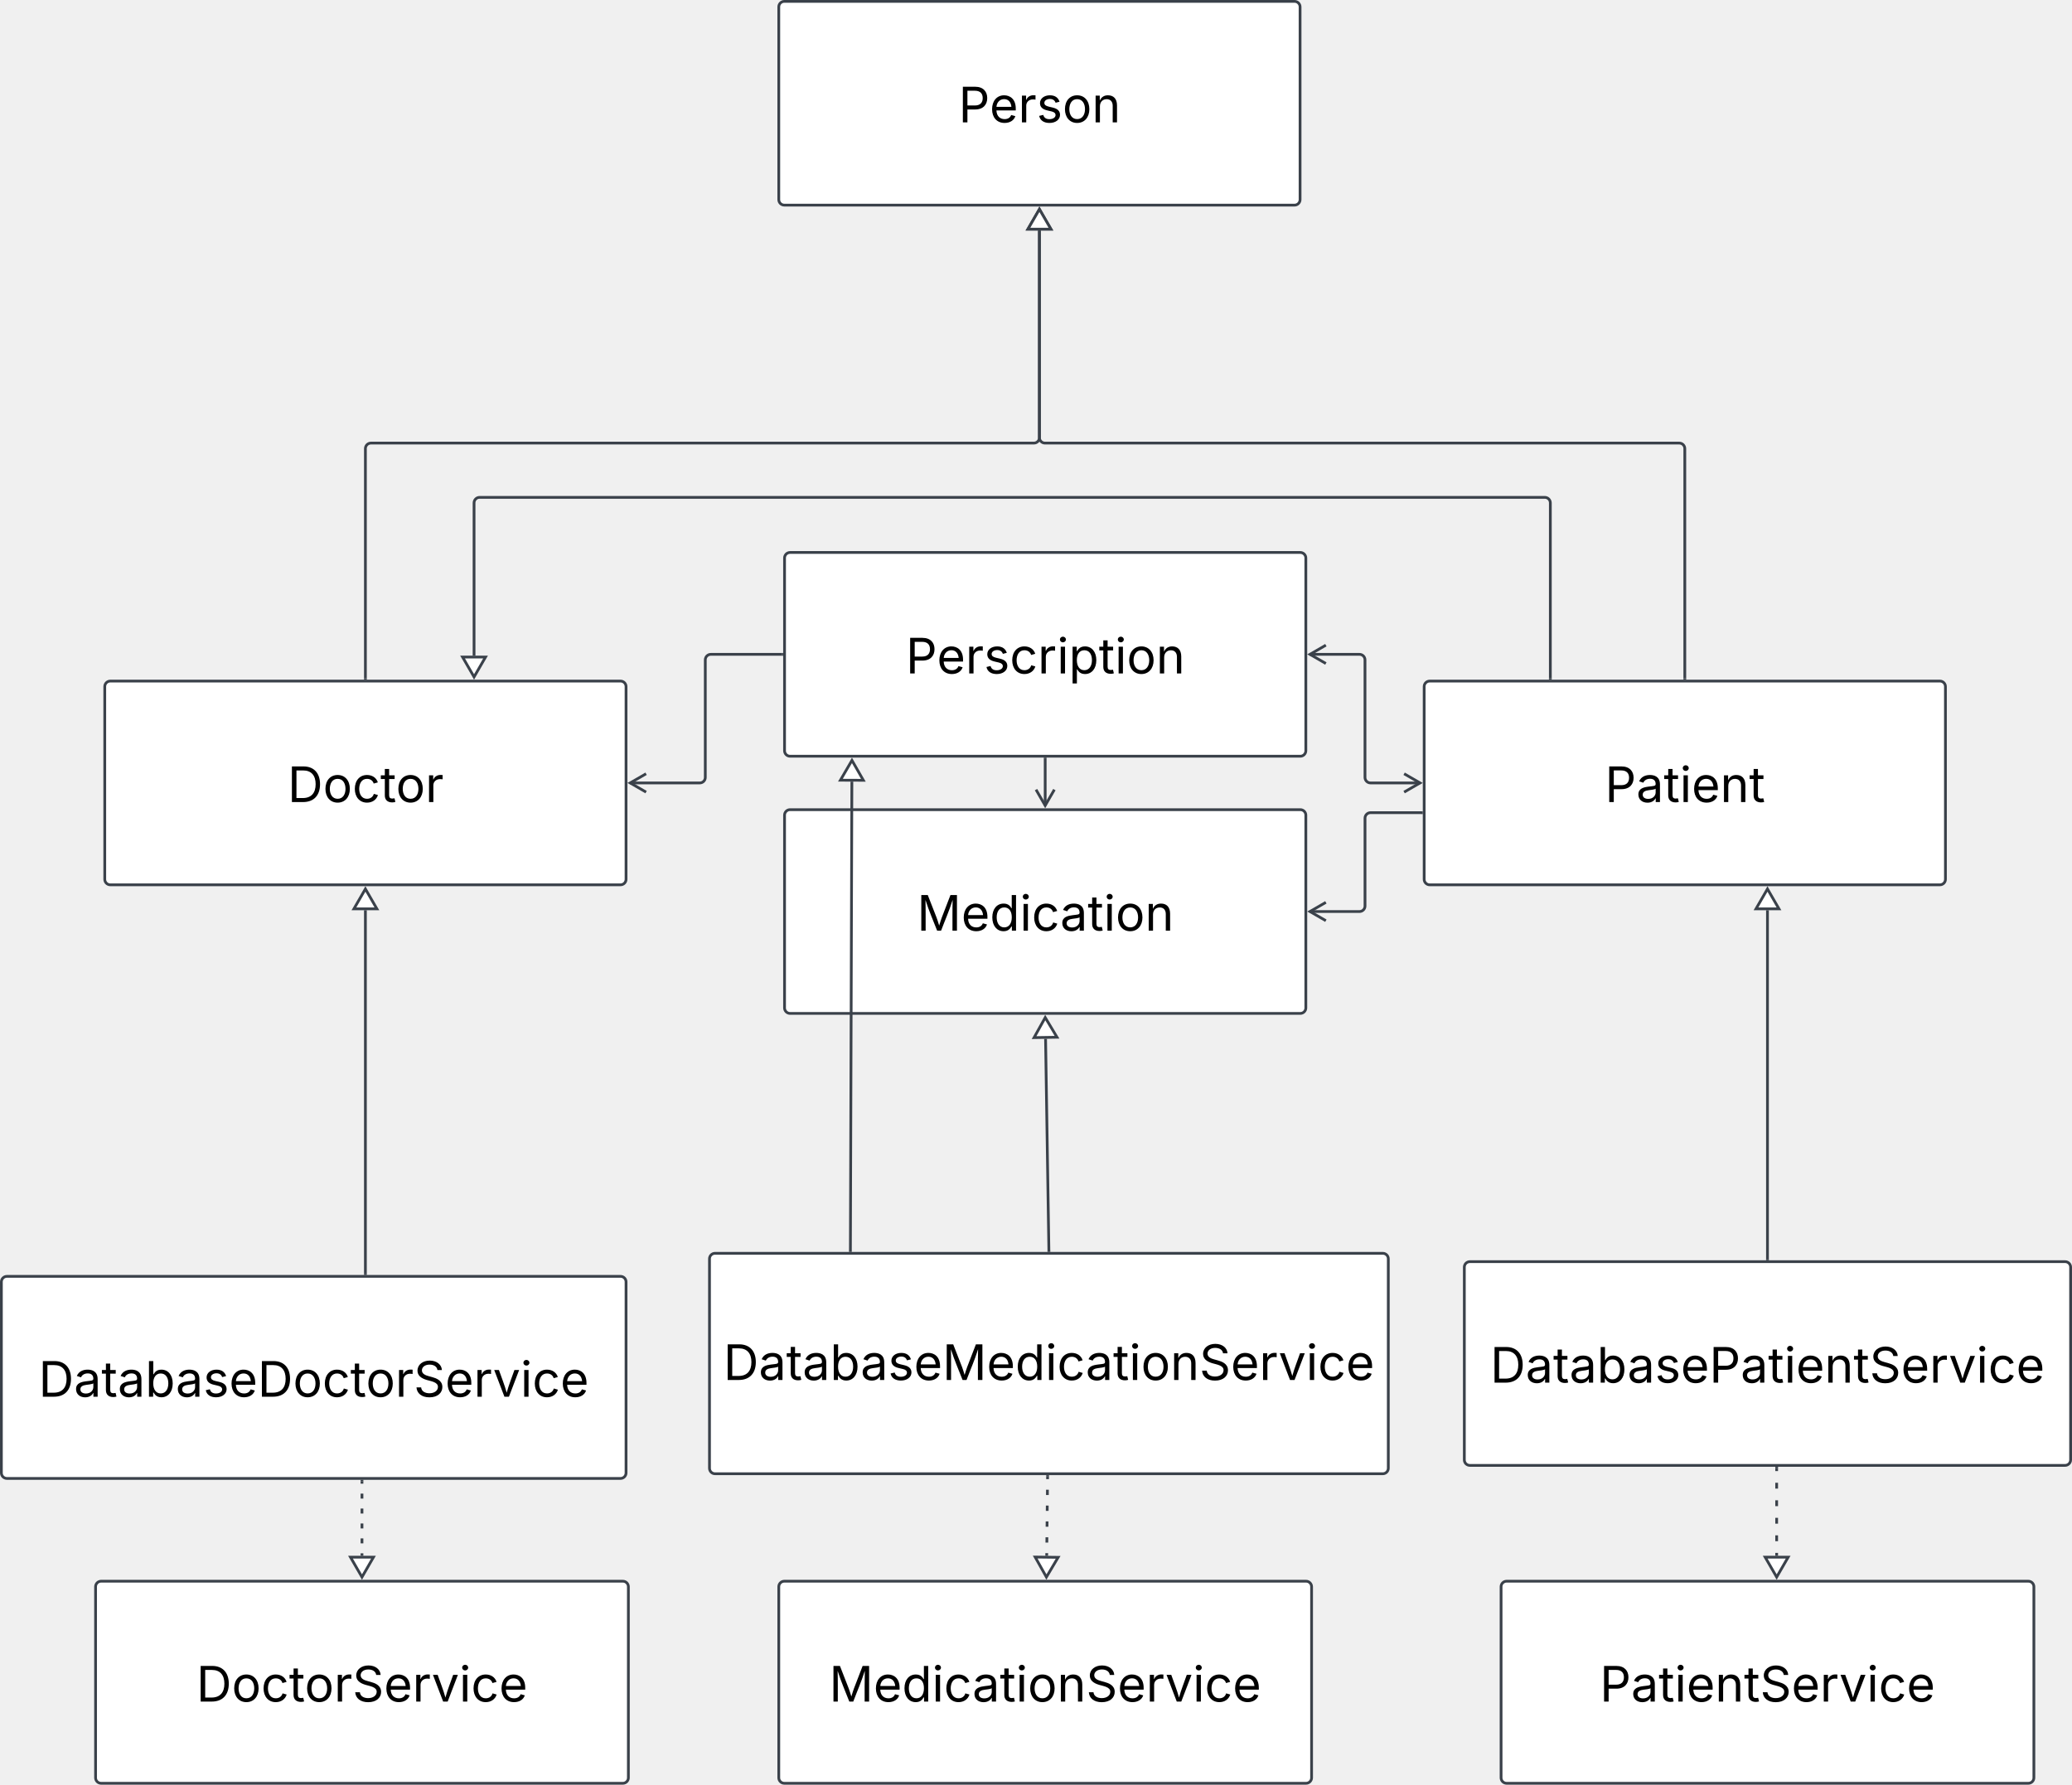
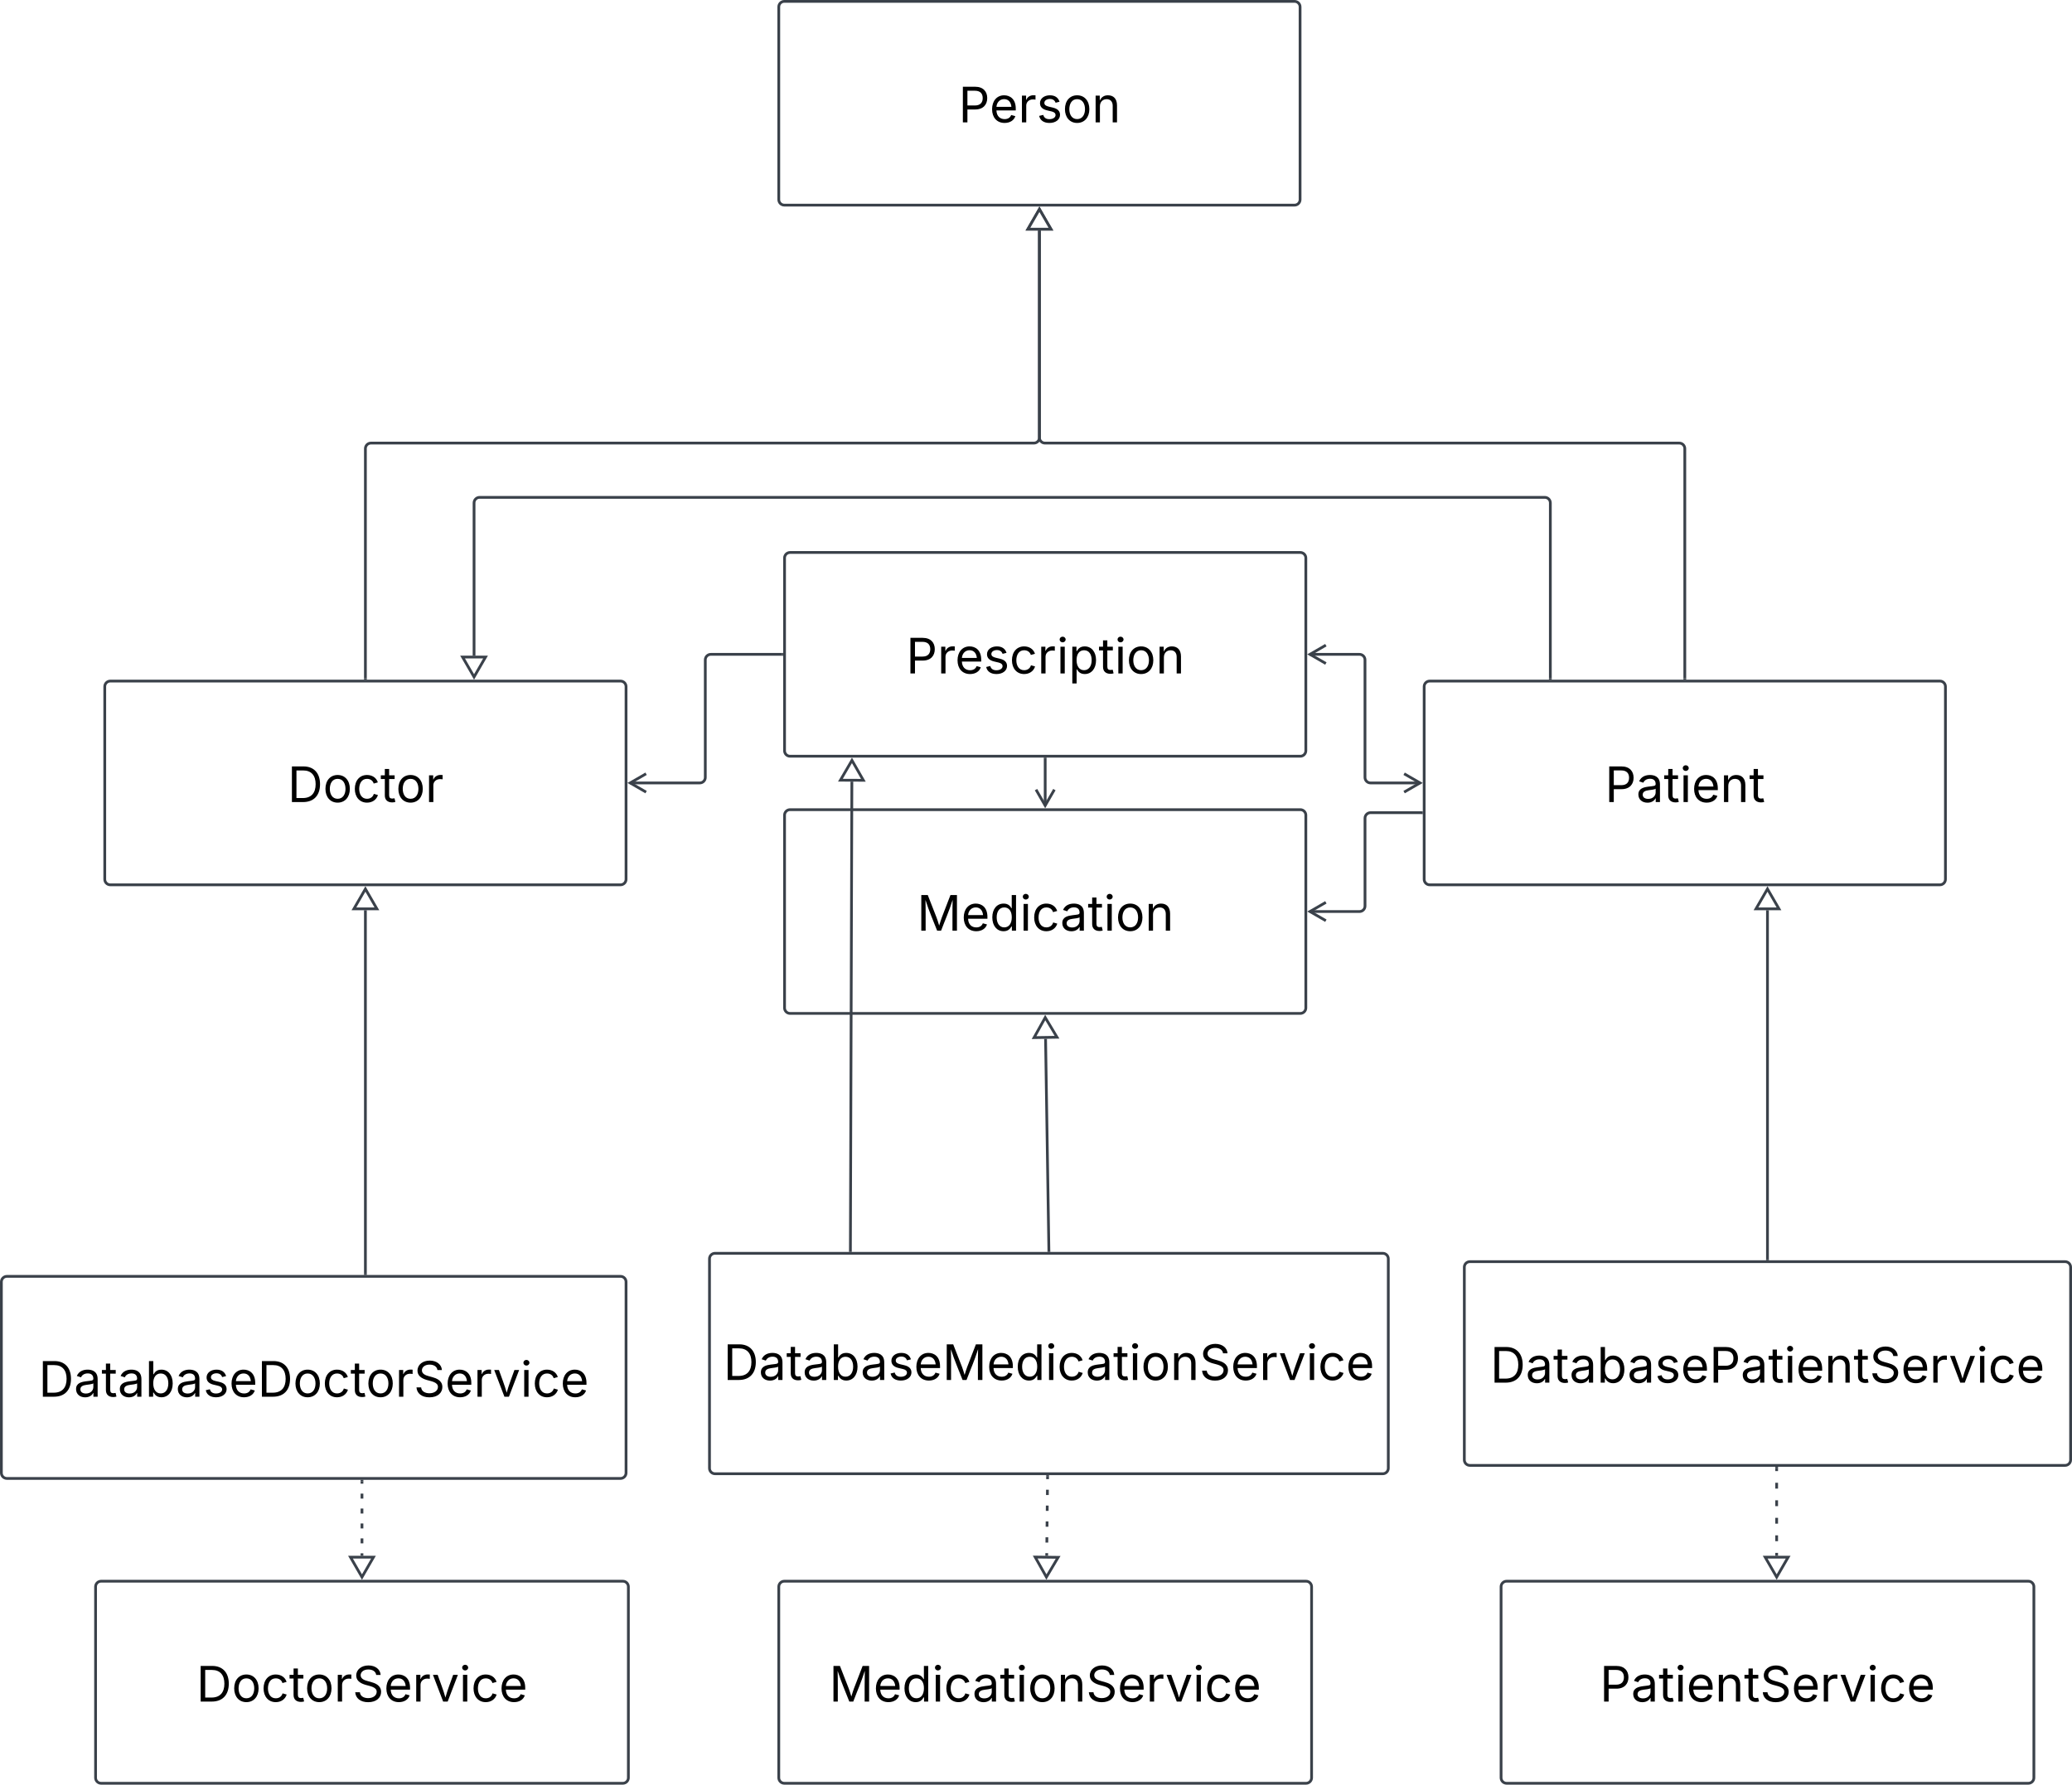
<svg xmlns="http://www.w3.org/2000/svg" xmlns:ns1="lucid" xmlns:xlink="http://www.w3.org/1999/xlink" width="2255.54" height="1943">
  <g transform="translate(-7218.5 1301.5)" ns1:page-tab-id="0_0">
+     <path d="M-500-2000H9500v3500H-500z" fill="#fff" />
    <path d="M7990.84 69a6 6 0 0 1 6-6h726.94a6 6 0 0 1 6 6v228a6 6 0 0 1-6 6h-726.94a6 6 0 0 1-6-6z" stroke="#3a414a" stroke-width="3" fill="#fff" />
    <use xlink:href="#a" transform="matrix(1,0,0,1,8002.843,75) translate(3.111979 125.9167)" />
    <path d="M8768.82-554a6 6 0 0 1 6-6h555.45a6 6 0 0 1 6 6v209.82a6 6 0 0 1-6 6h-555.45a6 6 0 0 1-6-6z" stroke="#3a414a" stroke-width="3" fill="#fff" />
    <use xlink:href="#b" transform="matrix(1,0,0,1,8780.815,-548) translate(184.7865 119.7292)" />
    <path d="M7332.54-554a6 6 0 0 1 6-6H7894a6 6 0 0 1 6 6v209.82a6 6 0 0 1-6 6h-555.46a6 6 0 0 1-6-6z" stroke="#3a414a" stroke-width="3" fill="#fff" />
    <use xlink:href="#c" transform="matrix(1,0,0,1,7344.543,-548) translate(187.0391 119.7292)" />
    <path d="M8072.54-694a6 6 0 0 1 6-6H8634a6 6 0 0 1 6 6v209.82a6 6 0 0 1-6 6h-555.46a6 6 0 0 1-6-6z" stroke="#3a414a" stroke-width="3" fill="#fff" />
-     <use xlink:href="#d" transform="matrix(1,0,0,1,8084.543,-688) translate(120.0469 119.7292)" />
+     <use xlink:href="#d" transform="matrix(1,0,0,1,8084.543,-688) translate(120.3464 119.7292)" />
    <path d="M8066.27-1294a6 6 0 0 1 6-6h555.46a6 6 0 0 1 6 6v209.82a6 6 0 0 1-6 6h-555.46a6 6 0 0 1-6-6z" stroke="#3a414a" stroke-width="3" fill="#fff" />
    <use xlink:href="#e" transform="matrix(1,0,0,1,8078.272,-1288) translate(183.7057 119.7292)" />
    <path d="M8072.54-414a6 6 0 0 1 6-6H8634a6 6 0 0 1 6 6v209.82a6 6 0 0 1-6 6h-555.46a6 6 0 0 1-6-6z" stroke="#3a414a" stroke-width="3" fill="#fff" />
    <use xlink:href="#f" transform="matrix(1,0,0,1,8084.543,-408) translate(132.1823 119.7292)" />
    <path d="M7616.27-563v-250.1a6 6 0 0 1 6-6H8344a6 6 0 0 0 6-6v-225.43" stroke="#3a414a" stroke-width="3" fill="none" />
    <path d="M7617.75-561.5h-2.95v-1.54h2.95z" stroke="#3a414a" stroke-width=".05" fill="#3a414a" />
    <path d="M8350-1073.68l12.5 21.65h-25z" stroke="#3a414a" stroke-width="3" fill="#fff" />
    <path d="M9052.54-563v-250.1a6 6 0 0 0-6-6H8356a6 6 0 0 1-6-6v-225.43" stroke="#3a414a" stroke-width="3" fill="none" />
    <path d="M9054.02-561.5h-2.95v-1.54h2.95z" stroke="#3a414a" stroke-width=".05" fill="#3a414a" />
    <path d="M8350-1073.68l12.5 21.65h-25z" stroke="#3a414a" stroke-width="3" fill="#fff" />
    <path d="M8069.54-589.1h-77.27a6 6 0 0 0-6 6v128a6 6 0 0 1-6 6h-76.04" stroke="#3a414a" stroke-width="3" fill="none" />
    <path d="M8071.04-587.6h-1.53v-2.96h1.54z" stroke="#3a414a" stroke-width=".05" fill="#3a414a" />
    <path d="M7921.82-439.1l-17.32-10 17.32-10M8356.27-475.18v50.95" stroke="#3a414a" stroke-width="3" fill="none" />
    <path d="M8357.75-475.14h-2.95v-1.54h2.95z" stroke="#3a414a" stroke-width=".05" fill="#3a414a" />
    <path d="M8366.27-441.82l-10 17.32-10-17.32M8764.6-449.1h-54.2a6 6 0 0 1-6-6v-128a6 6 0 0 0-6-6h-54.17" stroke="#3a414a" stroke-width="3" fill="none" />
    <path d="M8747-459.1l17.32 10-17.33 10M8661.82-579.1l-17.32-10 17.32-10M8765.82-416.73h-55.4a6 6 0 0 0-6 6v95.64a6 6 0 0 1-6 6h-54.2" stroke="#3a414a" stroke-width="3" fill="none" />
    <path d="M8767.32-415.25h-1.54v-2.95h1.53z" stroke="#3a414a" stroke-width=".05" fill="#3a414a" />
    <path d="M8661.82-299.1l-17.32-10 17.32-10M8906.17-563v-191a6 6 0 0 0-6-6H7740.55a6 6 0 0 0-6 6v166.35" stroke="#3a414a" stroke-width="3" fill="none" />
    <path d="M8907.64-561.5h-2.95v-1.54h2.94z" stroke="#3a414a" stroke-width=".05" fill="#3a414a" />
    <path d="M7734.55-564.5l-12.5-21.65h25z" stroke="#3a414a" stroke-width="3" fill="#fff" />
    <path d="M8360.3 60l-3.62-230.53" stroke="#3a414a" stroke-width="3" fill="none" />
    <path d="M8361.8 61.5h-2.96l-.03-1.52 2.96-.04z" stroke="#3a414a" stroke-width=".05" fill="#3a414a" />
    <path d="M8356.32-193.68l12.84 21.45-25 .4zM8812.54 78.1a6 6 0 0 1 6-6h648a6 6 0 0 1 6 6v209.8a6 6 0 0 1-6 6h-648a6 6 0 0 1-6-6z" stroke="#3a414a" stroke-width="3" fill="#fff" />
    <use xlink:href="#g" transform="matrix(1,0,0,1,8824.543,84.08924) translate(16.21615 119.7292)" />
    <path d="M7220 94.1a6 6 0 0 1 6-6h668a6 6 0 0 1 6 6v208a6 6 0 0 1-6 6h-668a6 6 0 0 1-6-6z" stroke="#3a414a" stroke-width="3" fill="#fff" />
    <use xlink:href="#h" transform="matrix(1,0,0,1,7232,100.0892) translate(28.46875 119.0417)" />
    <path d="M7616.27-310.53V85.1" stroke="#3a414a" stroke-width="3" fill="none" />
    <path d="M7616.27-333.68l12.5 21.65h-25z" stroke="#3a414a" stroke-width="3" fill="#fff" />
    <path d="M7617.75 86.6h-2.95v-1.55h2.95z" stroke="#3a414a" stroke-width=".05" fill="#3a414a" />
    <path d="M9142.54-310.53V69.1" stroke="#3a414a" stroke-width="3" fill="none" />
    <path d="M9142.54-333.68l12.5 21.65h-25z" stroke="#3a414a" stroke-width="3" fill="#fff" />
    <path d="M9144.02 70.6h-2.95v-1.55h2.95z" stroke="#3a414a" stroke-width=".05" fill="#3a414a" />
    <path d="M7322.54 426a6 6 0 0 1 6-6h568a6 6 0 0 1 6 6v208a6 6 0 0 1-6 6h-568a6 6 0 0 1-6-6z" stroke="#3a414a" stroke-width="3" fill="#fff" />
    <use xlink:href="#i" transform="matrix(1,0,0,1,7334.543,432) translate(97.70052 119.0417)" />
    <path d="M8144.23 60l1.6-510.53" stroke="#3a414a" stroke-width="3" fill="none" />
    <path d="M8145.7 59.97v1.53h-2.95v-1.54z" stroke="#3a414a" stroke-width=".05" fill="#3a414a" />
    <path d="M8145.92-473.68l12.43 21.7-25-.1z" stroke="#3a414a" stroke-width="3" fill="#fff" />
    <path d="M7612.54 311.1v2.7m0 10.83v5.42m0 10.83v5.42m0 10.84v5.4m0 10.85v5.4m0 10.84v2.7" stroke="#3a414a" stroke-width="3" fill="none" />
    <path d="M7614.02 311.13h-2.95v-1.54h2.95z" stroke="#3a414a" stroke-width=".05" fill="#3a414a" />
    <path d="M7612.54 415.5l-12.5-21.65h25zM8066.27 426a6 6 0 0 1 6-6h568a6 6 0 0 1 6 6v208a6 6 0 0 1-6 6h-568a6 6 0 0 1-6-6z" stroke="#3a414a" stroke-width="3" fill="#fff" />
    <use xlink:href="#j" transform="matrix(1,0,0,1,8078.272,432) translate(42.84375 119.0417)" />
    <path d="M8852.54 426a6 6 0 0 1 6-6h568a6 6 0 0 1 6 6v208a6 6 0 0 1-6 6h-568a6 6 0 0 1-6-6z" stroke="#3a414a" stroke-width="3" fill="#fff" />
    <use xlink:href="#k" transform="matrix(1,0,0,1,8864.543,432) translate(95.44792 119.0417)" />
    <path d="M8358.88 306l-.03 2.88m-.14 11.5l-.05 5.77m-.14 11.5l-.06 5.77m-.13 11.5l-.06 5.77m-.13 11.5l-.06 5.76m-.13 11.5l-.02 2.9" stroke="#3a414a" stroke-width="3" fill="none" />
    <path d="M8360.35 306.06l-2.94-.04.02-1.52h2.95z" stroke="#3a414a" stroke-width=".05" fill="#3a414a" />
    <path d="M8357.6 415.5l-12.24-21.8 25 .3z" stroke="#3a414a" stroke-width="3" fill="#fff" />
    <path d="M9152.54 296.9v3.2m0 12.72v6.36m0 12.72v6.37m0 12.72v6.36m0 12.72v6.36m0 12.73v3.18" stroke="#3a414a" stroke-width="3" fill="none" />
    <path d="M9154.02 296.95h-2.95v-1.54h2.95z" stroke="#3a414a" stroke-width=".05" fill="#3a414a" />
    <path d="M9152.54 415.5l-12.5-21.65h25z" stroke="#3a414a" stroke-width="3" fill="#fff" />
    <defs>
      <path d="M645 0H180v-1490h484c435 0 692 280 692 742 0 466-257 748-711 748zM370-168h263c363 0 539-218 539-580 0-358-176-574-521-574H370v1154" id="l" />
      <path d="M471 26C259 26 90-98 90-318c0-256 228-303 435-329 202-27 287-16 287-108 0-139-79-219-234-219-161 0-248 86-283 164l-173-57c86-203 278-265 451-265 150 0 419 46 419 395V0H815v-152h-12C765-73 660 26 471 26zm31-159c199 0 310-134 310-271v-155c-30 35-226 55-295 64-131 17-246 59-246 186 0 116 97 176 231 176" id="m" />
      <path d="M598-1118v154H368v674c0 100 37 144 132 144 23 0 62-6 92-12L629-6c-37 13-88 20-134 20-193 0-307-107-307-290v-688H20v-154h168v-266h180v266h230" id="n" />
      <path d="M677 24c-213 0-288-135-325-197h-20V0H158v-1490h180v551h14c37-59 106-193 324-193 279 0 474 222 474 576 0 356-194 580-473 580zm-27-161c209 0 317-186 317-421 0-232-105-413-317-413-206 0-314 166-314 413 0 249 111 421 314 421" id="o" />
      <path d="M538 24C308 24 148-78 108-271l171-41c32 123 123 178 257 178 156 0 256-77 256-169 0-77-54-128-164-154l-186-44c-203-48-300-148-300-305 0-192 176-326 414-326 230 0 351 112 402 269l-163 42c-31-80-94-158-238-158-133 0-233 69-233 162 0 83 57 129 188 160l169 40c203 48 298 149 298 302 0 196-179 339-441 339" id="p" />
      <path d="M628 24c-324 0-524-230-524-574 0-343 198-582 503-582 237 0 487 146 487 559v75H286c9 234 145 362 343 362 132 0 231-58 273-172l174 48C1024-91 857 24 628 24zM287-650h624c-17-190-120-322-304-322-192 0-309 151-320 322" id="q" />
      <path d="M180 0v-1490h270l367 940c28 72 75 218 110 339 35-117 81-264 110-339l362-940h271V0h-187c2-448-5-837 7-1287-157 497-311 829-483 1287H842C666-458 514-784 354-1284c12 438 5 843 7 1284H180" id="r" />
      <path d="M577 24c-279 0-473-224-473-580 0-354 195-576 474-576 218 0 287 134 324 193h14v-551h180V0H922v-173h-20C865-111 790 24 577 24zm27-161c203 0 314-172 314-421 0-247-108-413-314-413-212 0-317 181-317 413 0 235 108 421 317 421" id="s" />
      <path d="M158 0v-1118h180V0H158zm91-1301c-68 0-125-53-125-119s57-119 125-119c69 0 126 53 126 119s-57 119-126 119" id="t" />
      <path d="M613 24c-304 0-509-231-509-576 0-350 205-580 509-580 216 0 392 114 453 309l-173 49c-33-115-133-197-280-197-223 0-326 196-326 419 0 220 103 415 326 415 150 0 252-85 285-206l172 49C1010-95 832 24 613 24" id="u" />
      <path d="M613 24c-304 0-509-231-509-576 0-350 205-580 509-580 305 0 511 230 511 580 0 345-206 576-511 576zm0-161c226 0 329-195 329-415 0-222-103-419-329-419-223 0-326 196-326 419 0 220 103 415 326 415" id="v" />
      <path d="M338-670V0H158v-1118h173l1 207c72-158 192-221 342-221 226 0 378 139 378 422V0H872v-695c0-172-96-275-252-275-161 0-282 109-282 300" id="w" />
      <path d="M657 26c-323 0-524-166-541-416h195c15 169 171 246 346 246 202 0 356-106 356-265 5-203-294-238-475-293-239-73-380-191-380-389 0-252 224-419 512-419 294 0 499 171 508 396H992c-17-145-151-228-328-228-193 0-321 102-321 242 0 156 175 211 284 241l149 41c160 44 422 134 422 412 0 244-197 432-541 432" id="x" />
      <path d="M158 0v-1118h174v172h12c41-113 157-188 290-188 26 0 70 2 91 3v181c-11-2-60-10-108-10-161 0-279 109-279 260V0H158" id="y" />
      <path d="M481 0L54-1118h197c107 314 236 620 325 951 87-331 217-637 324-951h197L670 0H481" id="z" />
      <g id="a">
        <use transform="matrix(0.02604167,0,0,0.02604167,0,0)" xlink:href="#l" />
        <use transform="matrix(0.02604167,0,0,0.02604167,38.48958,0)" xlink:href="#m" />
        <use transform="matrix(0.02604167,0,0,0.02604167,68.4375,0)" xlink:href="#n" />
        <use transform="matrix(0.02604167,0,0,0.02604167,86.14583,0)" xlink:href="#m" />
        <use transform="matrix(0.02604167,0,0,0.02604167,116.0938,0)" xlink:href="#o" />
        <use transform="matrix(0.02604167,0,0,0.02604167,149.2708,0)" xlink:href="#m" />
        <use transform="matrix(0.02604167,0,0,0.02604167,179.2188,0)" xlink:href="#p" />
        <use transform="matrix(0.02604167,0,0,0.02604167,207.3698,0)" xlink:href="#q" />
        <use transform="matrix(0.02604167,0,0,0.02604167,238.4635,0)" xlink:href="#r" />
        <use transform="matrix(0.02604167,0,0,0.02604167,286.6406,0)" xlink:href="#q" />
        <use transform="matrix(0.02604167,0,0,0.02604167,317.7344,0)" xlink:href="#s" />
        <use transform="matrix(0.02604167,0,0,0.02604167,350.3906,0)" xlink:href="#t" />
        <use transform="matrix(0.02604167,0,0,0.02604167,363.3073,0)" xlink:href="#u" />
        <use transform="matrix(0.02604167,0,0,0.02604167,394.2969,0)" xlink:href="#m" />
        <use transform="matrix(0.02604167,0,0,0.02604167,424.2448,0)" xlink:href="#n" />
        <use transform="matrix(0.02604167,0,0,0.02604167,441.6927,0)" xlink:href="#t" />
        <use transform="matrix(0.02604167,0,0,0.02604167,454.6094,0)" xlink:href="#v" />
        <use transform="matrix(0.02604167,0,0,0.02604167,486.5885,0)" xlink:href="#w" />
        <use transform="matrix(0.02604167,0,0,0.02604167,518.099,0)" xlink:href="#x" />
        <use transform="matrix(0.02604167,0,0,0.02604167,552.3177,0)" xlink:href="#q" />
        <use transform="matrix(0.02604167,0,0,0.02604167,583.4115,0)" xlink:href="#y" />
        <use transform="matrix(0.02604167,0,0,0.02604167,604.3229,0)" xlink:href="#z" />
        <use transform="matrix(0.02604167,0,0,0.02604167,634.2969,0)" xlink:href="#t" />
        <use transform="matrix(0.02604167,0,0,0.02604167,647.2135,0)" xlink:href="#u" />
        <use transform="matrix(0.02604167,0,0,0.02604167,677.6823,0)" xlink:href="#q" />
      </g>
      <path d="M180 0v-1490h510c348 0 508 209 508 474 0 266-160 477-507 477H370V0H180zm190-706h312c236 0 327-133 327-310 0-176-91-307-329-307H370v617" id="A" />
      <g id="b">
        <use transform="matrix(0.02604167,0,0,0.02604167,0,0)" xlink:href="#A" />
        <use transform="matrix(0.02604167,0,0,0.02604167,34.0625,0)" xlink:href="#m" />
        <use transform="matrix(0.02604167,0,0,0.02604167,64.01042,0)" xlink:href="#n" />
        <use transform="matrix(0.02604167,0,0,0.02604167,81.45833,0)" xlink:href="#t" />
        <use transform="matrix(0.02604167,0,0,0.02604167,94.375,0)" xlink:href="#q" />
        <use transform="matrix(0.02604167,0,0,0.02604167,125.4688,0)" xlink:href="#w" />
        <use transform="matrix(0.02604167,0,0,0.02604167,156.9792,0)" xlink:href="#n" />
      </g>
      <g id="c">
        <use transform="matrix(0.02604167,0,0,0.02604167,0,0)" xlink:href="#l" />
        <use transform="matrix(0.02604167,0,0,0.02604167,38.48958,0)" xlink:href="#v" />
        <use transform="matrix(0.02604167,0,0,0.02604167,70.46875,0)" xlink:href="#u" />
        <use transform="matrix(0.02604167,0,0,0.02604167,100.9375,0)" xlink:href="#n" />
        <use transform="matrix(0.02604167,0,0,0.02604167,117.8646,0)" xlink:href="#v" />
        <use transform="matrix(0.02604167,0,0,0.02604167,149.8438,0)" xlink:href="#y" />
      </g>
      <path d="M158 418v-1536h174v179h20c37-59 106-193 324-193 279 0 474 222 474 576 0 356-194 580-473 580-213 0-288-135-325-197h-14v591H158zm492-555c209 0 317-186 317-421 0-232-105-413-317-413-206 0-314 166-314 413 0 249 111 421 314 421" id="B" />
      <g id="d">
        <use transform="matrix(0.02604167,0,0,0.02604167,0,0)" xlink:href="#A" />
-         <use transform="matrix(0.02604167,0,0,0.02604167,33.77604,0)" xlink:href="#q" />
-         <use transform="matrix(0.02604167,0,0,0.02604167,64.86979,0)" xlink:href="#y" />
-         <use transform="matrix(0.02604167,0,0,0.02604167,84.94792,0)" xlink:href="#p" />
-         <use transform="matrix(0.02604167,0,0,0.02604167,113.099,0)" xlink:href="#u" />
-         <use transform="matrix(0.02604167,0,0,0.02604167,143.5677,0)" xlink:href="#y" />
-         <use transform="matrix(0.02604167,0,0,0.02604167,164.4792,0)" xlink:href="#t" />
-         <use transform="matrix(0.02604167,0,0,0.02604167,177.3958,0)" xlink:href="#B" />
-         <use transform="matrix(0.02604167,0,0,0.02604167,210.0521,0)" xlink:href="#n" />
-         <use transform="matrix(0.02604167,0,0,0.02604167,227.5,0)" xlink:href="#t" />
-         <use transform="matrix(0.02604167,0,0,0.02604167,240.4167,0)" xlink:href="#v" />
-         <use transform="matrix(0.02604167,0,0,0.02604167,272.3958,0)" xlink:href="#w" />
+         <use transform="matrix(0.02604167,0,0,0.02604167,34.0625,0)" xlink:href="#y" />
+         <use transform="matrix(0.02604167,0,0,0.02604167,53.25521,0)" xlink:href="#q" />
+         <use transform="matrix(0.02604167,0,0,0.02604167,84.34896,0)" xlink:href="#p" />
+         <use transform="matrix(0.02604167,0,0,0.02604167,112.5,0)" xlink:href="#u" />
+         <use transform="matrix(0.02604167,0,0,0.02604167,142.9688,0)" xlink:href="#y" />
+         <use transform="matrix(0.02604167,0,0,0.02604167,163.8802,0)" xlink:href="#t" />
+         <use transform="matrix(0.02604167,0,0,0.02604167,176.7969,0)" xlink:href="#B" />
+         <use transform="matrix(0.02604167,0,0,0.02604167,209.4531,0)" xlink:href="#n" />
+         <use transform="matrix(0.02604167,0,0,0.02604167,226.901,0)" xlink:href="#t" />
+         <use transform="matrix(0.02604167,0,0,0.02604167,239.8177,0)" xlink:href="#v" />
+         <use transform="matrix(0.02604167,0,0,0.02604167,271.7969,0)" xlink:href="#w" />
      </g>
      <g id="e">
        <use transform="matrix(0.02604167,0,0,0.02604167,0,0)" xlink:href="#A" />
        <use transform="matrix(0.02604167,0,0,0.02604167,33.77604,0)" xlink:href="#q" />
        <use transform="matrix(0.02604167,0,0,0.02604167,64.86979,0)" xlink:href="#y" />
        <use transform="matrix(0.02604167,0,0,0.02604167,84.94792,0)" xlink:href="#p" />
        <use transform="matrix(0.02604167,0,0,0.02604167,113.099,0)" xlink:href="#v" />
        <use transform="matrix(0.02604167,0,0,0.02604167,145.0781,0)" xlink:href="#w" />
      </g>
      <g id="f">
        <use transform="matrix(0.02604167,0,0,0.02604167,0,0)" xlink:href="#r" />
        <use transform="matrix(0.02604167,0,0,0.02604167,48.17708,0)" xlink:href="#q" />
        <use transform="matrix(0.02604167,0,0,0.02604167,79.27083,0)" xlink:href="#s" />
        <use transform="matrix(0.02604167,0,0,0.02604167,111.9271,0)" xlink:href="#t" />
        <use transform="matrix(0.02604167,0,0,0.02604167,124.8438,0)" xlink:href="#u" />
        <use transform="matrix(0.02604167,0,0,0.02604167,155.8333,0)" xlink:href="#m" />
        <use transform="matrix(0.02604167,0,0,0.02604167,185.7812,0)" xlink:href="#n" />
        <use transform="matrix(0.02604167,0,0,0.02604167,203.2292,0)" xlink:href="#t" />
        <use transform="matrix(0.02604167,0,0,0.02604167,216.1458,0)" xlink:href="#v" />
        <use transform="matrix(0.02604167,0,0,0.02604167,248.125,0)" xlink:href="#w" />
      </g>
      <g id="g">
        <use transform="matrix(0.02604167,0,0,0.02604167,0,0)" xlink:href="#l" />
        <use transform="matrix(0.02604167,0,0,0.02604167,38.48958,0)" xlink:href="#m" />
        <use transform="matrix(0.02604167,0,0,0.02604167,68.4375,0)" xlink:href="#n" />
        <use transform="matrix(0.02604167,0,0,0.02604167,86.14583,0)" xlink:href="#m" />
        <use transform="matrix(0.02604167,0,0,0.02604167,116.0938,0)" xlink:href="#o" />
        <use transform="matrix(0.02604167,0,0,0.02604167,149.2708,0)" xlink:href="#m" />
        <use transform="matrix(0.02604167,0,0,0.02604167,179.2188,0)" xlink:href="#p" />
        <use transform="matrix(0.02604167,0,0,0.02604167,207.3698,0)" xlink:href="#q" />
        <use transform="matrix(0.02604167,0,0,0.02604167,238.4635,0)" xlink:href="#A" />
        <use transform="matrix(0.02604167,0,0,0.02604167,272.526,0)" xlink:href="#m" />
        <use transform="matrix(0.02604167,0,0,0.02604167,302.474,0)" xlink:href="#n" />
        <use transform="matrix(0.02604167,0,0,0.02604167,319.9219,0)" xlink:href="#t" />
        <use transform="matrix(0.02604167,0,0,0.02604167,332.8385,0)" xlink:href="#q" />
        <use transform="matrix(0.02604167,0,0,0.02604167,363.9323,0)" xlink:href="#w" />
        <use transform="matrix(0.02604167,0,0,0.02604167,395.4427,0)" xlink:href="#n" />
        <use transform="matrix(0.02604167,0,0,0.02604167,412.8906,0)" xlink:href="#x" />
        <use transform="matrix(0.02604167,0,0,0.02604167,447.1094,0)" xlink:href="#q" />
        <use transform="matrix(0.02604167,0,0,0.02604167,478.2031,0)" xlink:href="#y" />
        <use transform="matrix(0.02604167,0,0,0.02604167,499.1146,0)" xlink:href="#z" />
        <use transform="matrix(0.02604167,0,0,0.02604167,529.0885,0)" xlink:href="#t" />
        <use transform="matrix(0.02604167,0,0,0.02604167,542.0052,0)" xlink:href="#u" />
        <use transform="matrix(0.02604167,0,0,0.02604167,572.474,0)" xlink:href="#q" />
      </g>
      <g id="h">
        <use transform="matrix(0.02604167,0,0,0.02604167,0,0)" xlink:href="#l" />
        <use transform="matrix(0.02604167,0,0,0.02604167,38.48958,0)" xlink:href="#m" />
        <use transform="matrix(0.02604167,0,0,0.02604167,68.4375,0)" xlink:href="#n" />
        <use transform="matrix(0.02604167,0,0,0.02604167,86.14583,0)" xlink:href="#m" />
        <use transform="matrix(0.02604167,0,0,0.02604167,116.0938,0)" xlink:href="#o" />
        <use transform="matrix(0.02604167,0,0,0.02604167,149.2708,0)" xlink:href="#m" />
        <use transform="matrix(0.02604167,0,0,0.02604167,179.2188,0)" xlink:href="#p" />
        <use transform="matrix(0.02604167,0,0,0.02604167,207.3698,0)" xlink:href="#q" />
        <use transform="matrix(0.02604167,0,0,0.02604167,238.4635,0)" xlink:href="#l" />
        <use transform="matrix(0.02604167,0,0,0.02604167,276.9531,0)" xlink:href="#v" />
        <use transform="matrix(0.02604167,0,0,0.02604167,308.9323,0)" xlink:href="#u" />
        <use transform="matrix(0.02604167,0,0,0.02604167,339.401,0)" xlink:href="#n" />
        <use transform="matrix(0.02604167,0,0,0.02604167,356.3281,0)" xlink:href="#v" />
        <use transform="matrix(0.02604167,0,0,0.02604167,388.3073,0)" xlink:href="#y" />
        <use transform="matrix(0.02604167,0,0,0.02604167,408.3854,0)" xlink:href="#x" />
        <use transform="matrix(0.02604167,0,0,0.02604167,442.6042,0)" xlink:href="#q" />
        <use transform="matrix(0.02604167,0,0,0.02604167,473.6979,0)" xlink:href="#y" />
        <use transform="matrix(0.02604167,0,0,0.02604167,494.6094,0)" xlink:href="#z" />
        <use transform="matrix(0.02604167,0,0,0.02604167,524.5833,0)" xlink:href="#t" />
        <use transform="matrix(0.02604167,0,0,0.02604167,537.5,0)" xlink:href="#u" />
        <use transform="matrix(0.02604167,0,0,0.02604167,567.9688,0)" xlink:href="#q" />
      </g>
      <g id="i">
        <use transform="matrix(0.02604167,0,0,0.02604167,0,0)" xlink:href="#l" />
        <use transform="matrix(0.02604167,0,0,0.02604167,38.48958,0)" xlink:href="#v" />
        <use transform="matrix(0.02604167,0,0,0.02604167,70.46875,0)" xlink:href="#u" />
        <use transform="matrix(0.02604167,0,0,0.02604167,100.9375,0)" xlink:href="#n" />
        <use transform="matrix(0.02604167,0,0,0.02604167,117.8646,0)" xlink:href="#v" />
        <use transform="matrix(0.02604167,0,0,0.02604167,149.8438,0)" xlink:href="#y" />
        <use transform="matrix(0.02604167,0,0,0.02604167,169.9219,0)" xlink:href="#x" />
        <use transform="matrix(0.02604167,0,0,0.02604167,204.1406,0)" xlink:href="#q" />
        <use transform="matrix(0.02604167,0,0,0.02604167,235.2344,0)" xlink:href="#y" />
        <use transform="matrix(0.02604167,0,0,0.02604167,256.1458,0)" xlink:href="#z" />
        <use transform="matrix(0.02604167,0,0,0.02604167,286.1198,0)" xlink:href="#t" />
        <use transform="matrix(0.02604167,0,0,0.02604167,299.0365,0)" xlink:href="#u" />
        <use transform="matrix(0.02604167,0,0,0.02604167,329.5052,0)" xlink:href="#q" />
      </g>
      <g id="j">
        <use transform="matrix(0.02604167,0,0,0.02604167,0,0)" xlink:href="#r" />
        <use transform="matrix(0.02604167,0,0,0.02604167,48.17708,0)" xlink:href="#q" />
        <use transform="matrix(0.02604167,0,0,0.02604167,79.27083,0)" xlink:href="#s" />
        <use transform="matrix(0.02604167,0,0,0.02604167,111.9271,0)" xlink:href="#t" />
        <use transform="matrix(0.02604167,0,0,0.02604167,124.8438,0)" xlink:href="#u" />
        <use transform="matrix(0.02604167,0,0,0.02604167,155.8333,0)" xlink:href="#m" />
        <use transform="matrix(0.02604167,0,0,0.02604167,185.7812,0)" xlink:href="#n" />
        <use transform="matrix(0.02604167,0,0,0.02604167,203.2292,0)" xlink:href="#t" />
        <use transform="matrix(0.02604167,0,0,0.02604167,216.1458,0)" xlink:href="#v" />
        <use transform="matrix(0.02604167,0,0,0.02604167,248.125,0)" xlink:href="#w" />
        <use transform="matrix(0.02604167,0,0,0.02604167,279.6354,0)" xlink:href="#x" />
        <use transform="matrix(0.02604167,0,0,0.02604167,313.8542,0)" xlink:href="#q" />
        <use transform="matrix(0.02604167,0,0,0.02604167,344.9479,0)" xlink:href="#y" />
        <use transform="matrix(0.02604167,0,0,0.02604167,365.8594,0)" xlink:href="#z" />
        <use transform="matrix(0.02604167,0,0,0.02604167,395.8333,0)" xlink:href="#t" />
        <use transform="matrix(0.02604167,0,0,0.02604167,408.75,0)" xlink:href="#u" />
        <use transform="matrix(0.02604167,0,0,0.02604167,439.2187,0)" xlink:href="#q" />
      </g>
      <g id="k">
        <use transform="matrix(0.02604167,0,0,0.02604167,0,0)" xlink:href="#A" />
        <use transform="matrix(0.02604167,0,0,0.02604167,34.0625,0)" xlink:href="#m" />
        <use transform="matrix(0.02604167,0,0,0.02604167,64.01042,0)" xlink:href="#n" />
        <use transform="matrix(0.02604167,0,0,0.02604167,81.45833,0)" xlink:href="#t" />
        <use transform="matrix(0.02604167,0,0,0.02604167,94.375,0)" xlink:href="#q" />
        <use transform="matrix(0.02604167,0,0,0.02604167,125.4688,0)" xlink:href="#w" />
        <use transform="matrix(0.02604167,0,0,0.02604167,156.9792,0)" xlink:href="#n" />
        <use transform="matrix(0.02604167,0,0,0.02604167,174.4271,0)" xlink:href="#x" />
        <use transform="matrix(0.02604167,0,0,0.02604167,208.6458,0)" xlink:href="#q" />
        <use transform="matrix(0.02604167,0,0,0.02604167,239.7396,0)" xlink:href="#y" />
        <use transform="matrix(0.02604167,0,0,0.02604167,260.651,0)" xlink:href="#z" />
        <use transform="matrix(0.02604167,0,0,0.02604167,290.625,0)" xlink:href="#t" />
        <use transform="matrix(0.02604167,0,0,0.02604167,303.5417,0)" xlink:href="#u" />
        <use transform="matrix(0.02604167,0,0,0.02604167,334.0104,0)" xlink:href="#q" />
      </g>
    </defs>
  </g>
</svg>
